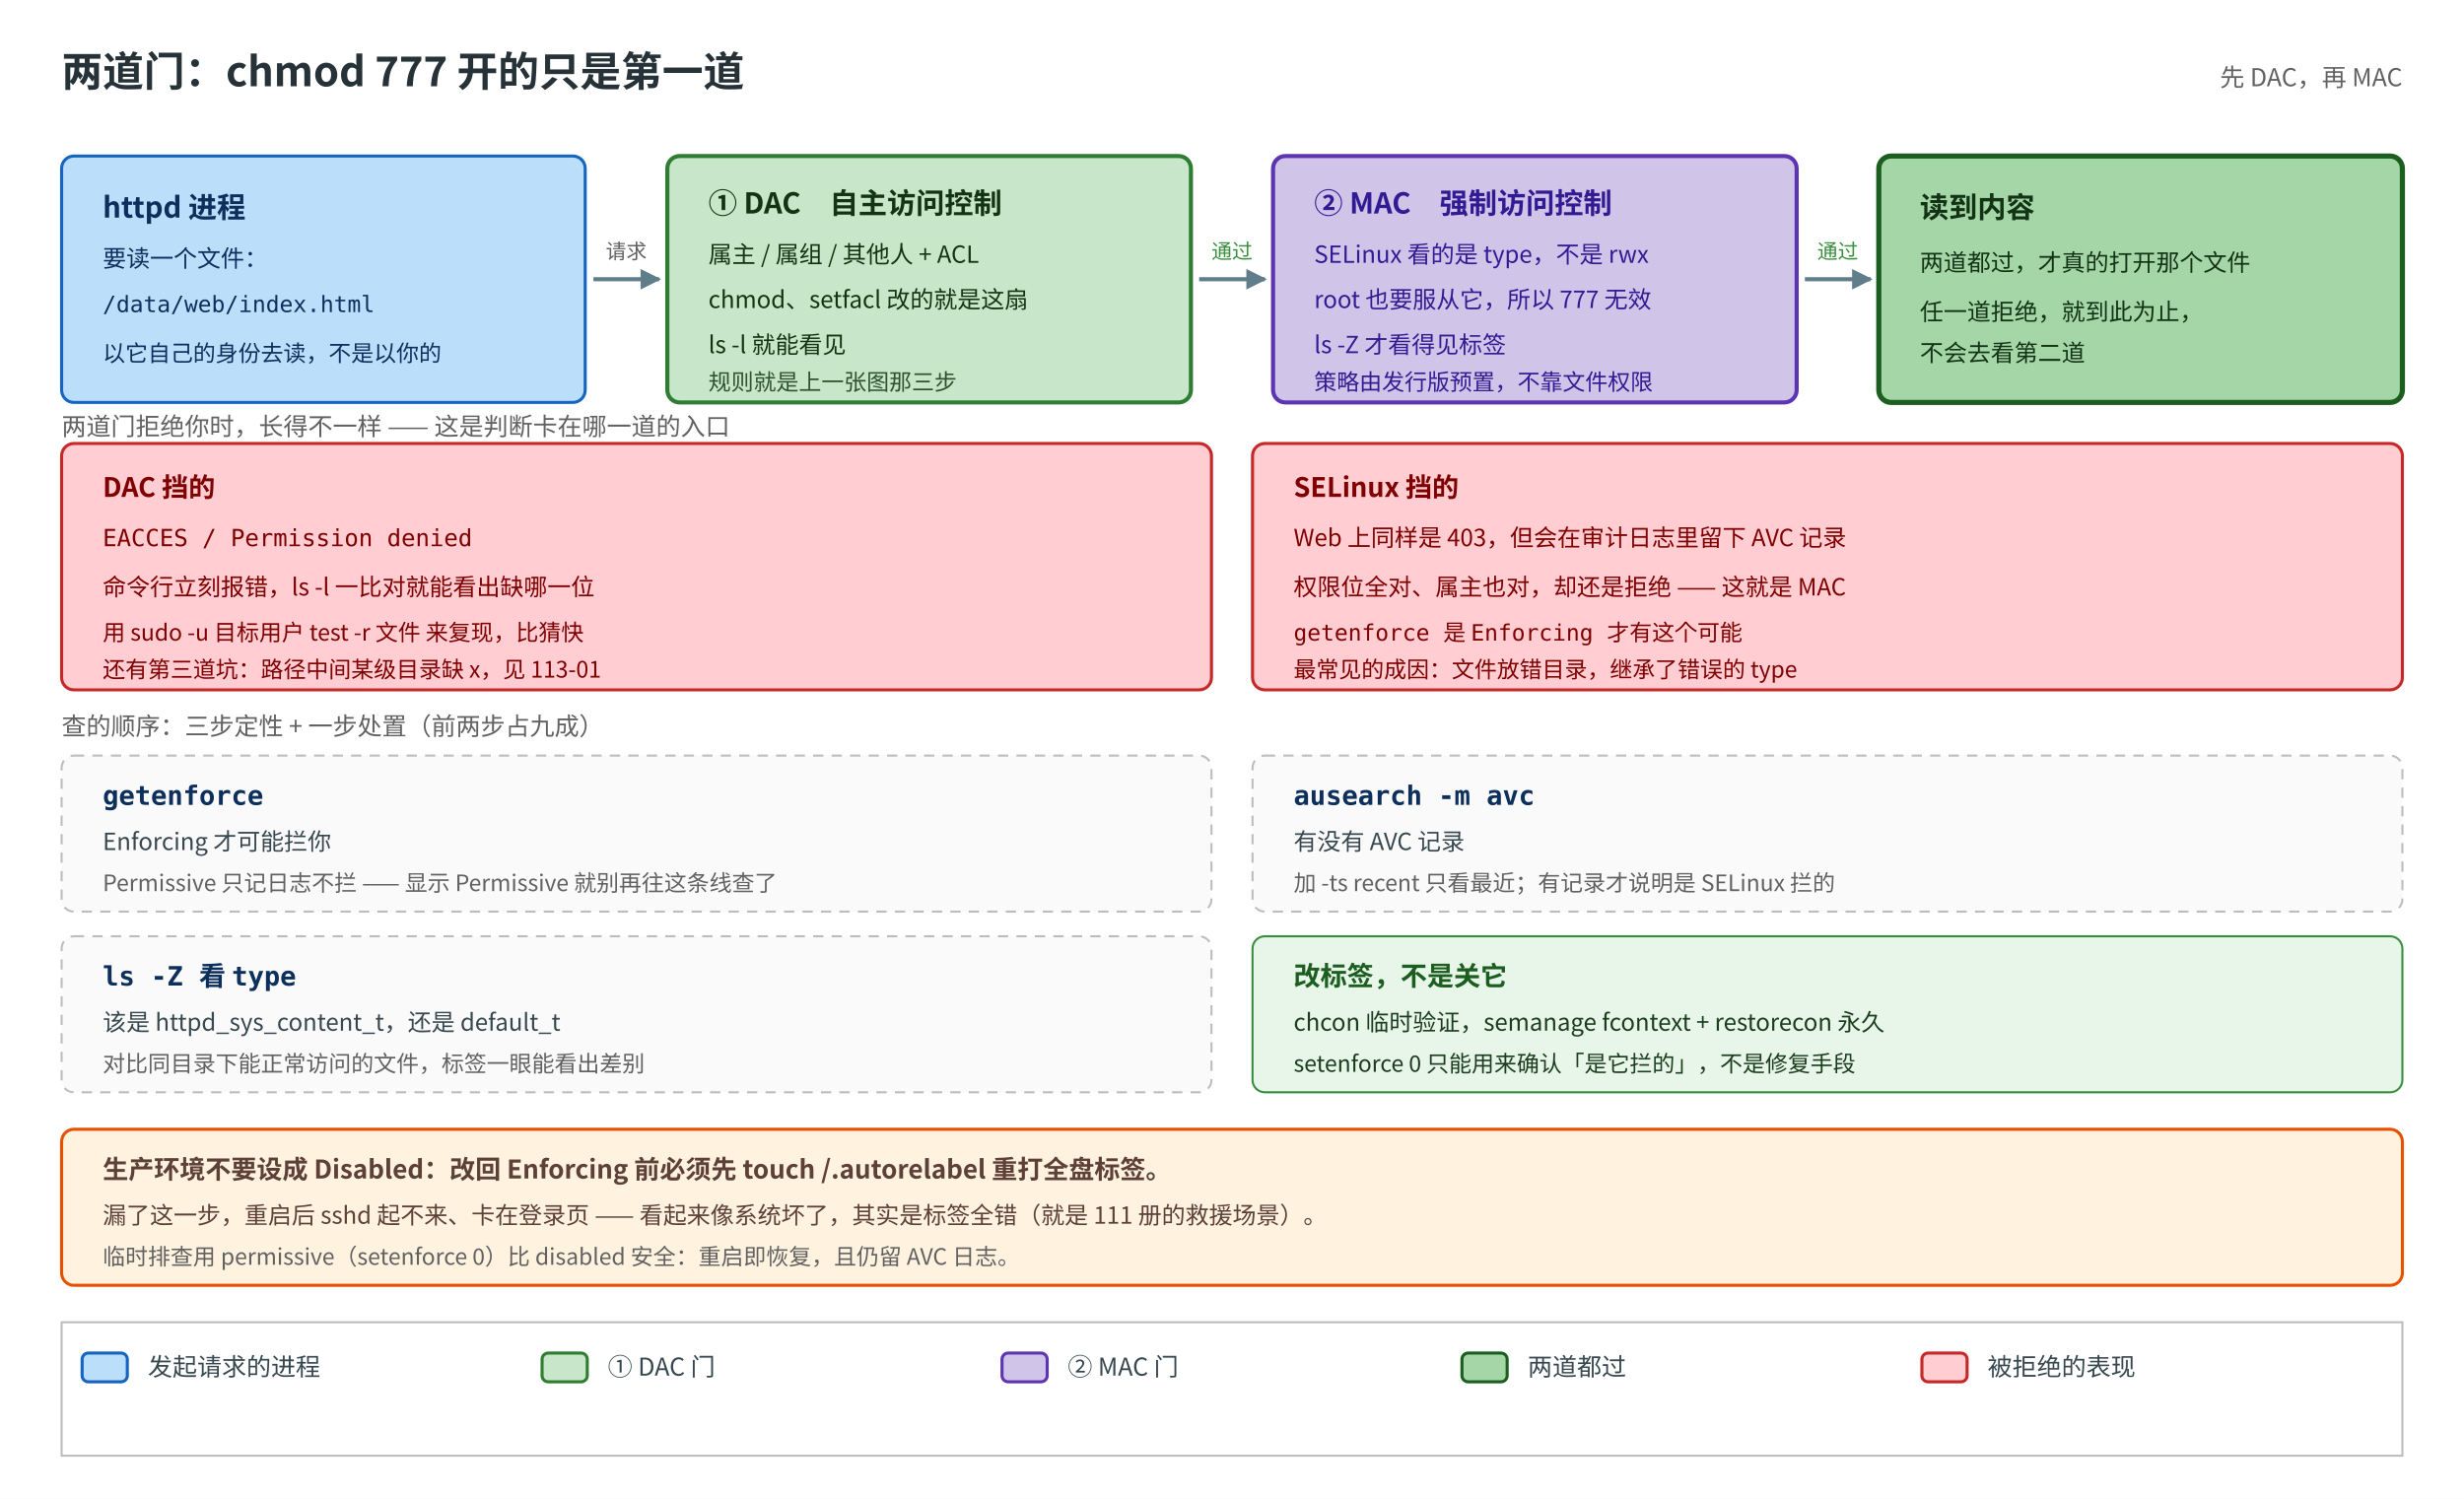
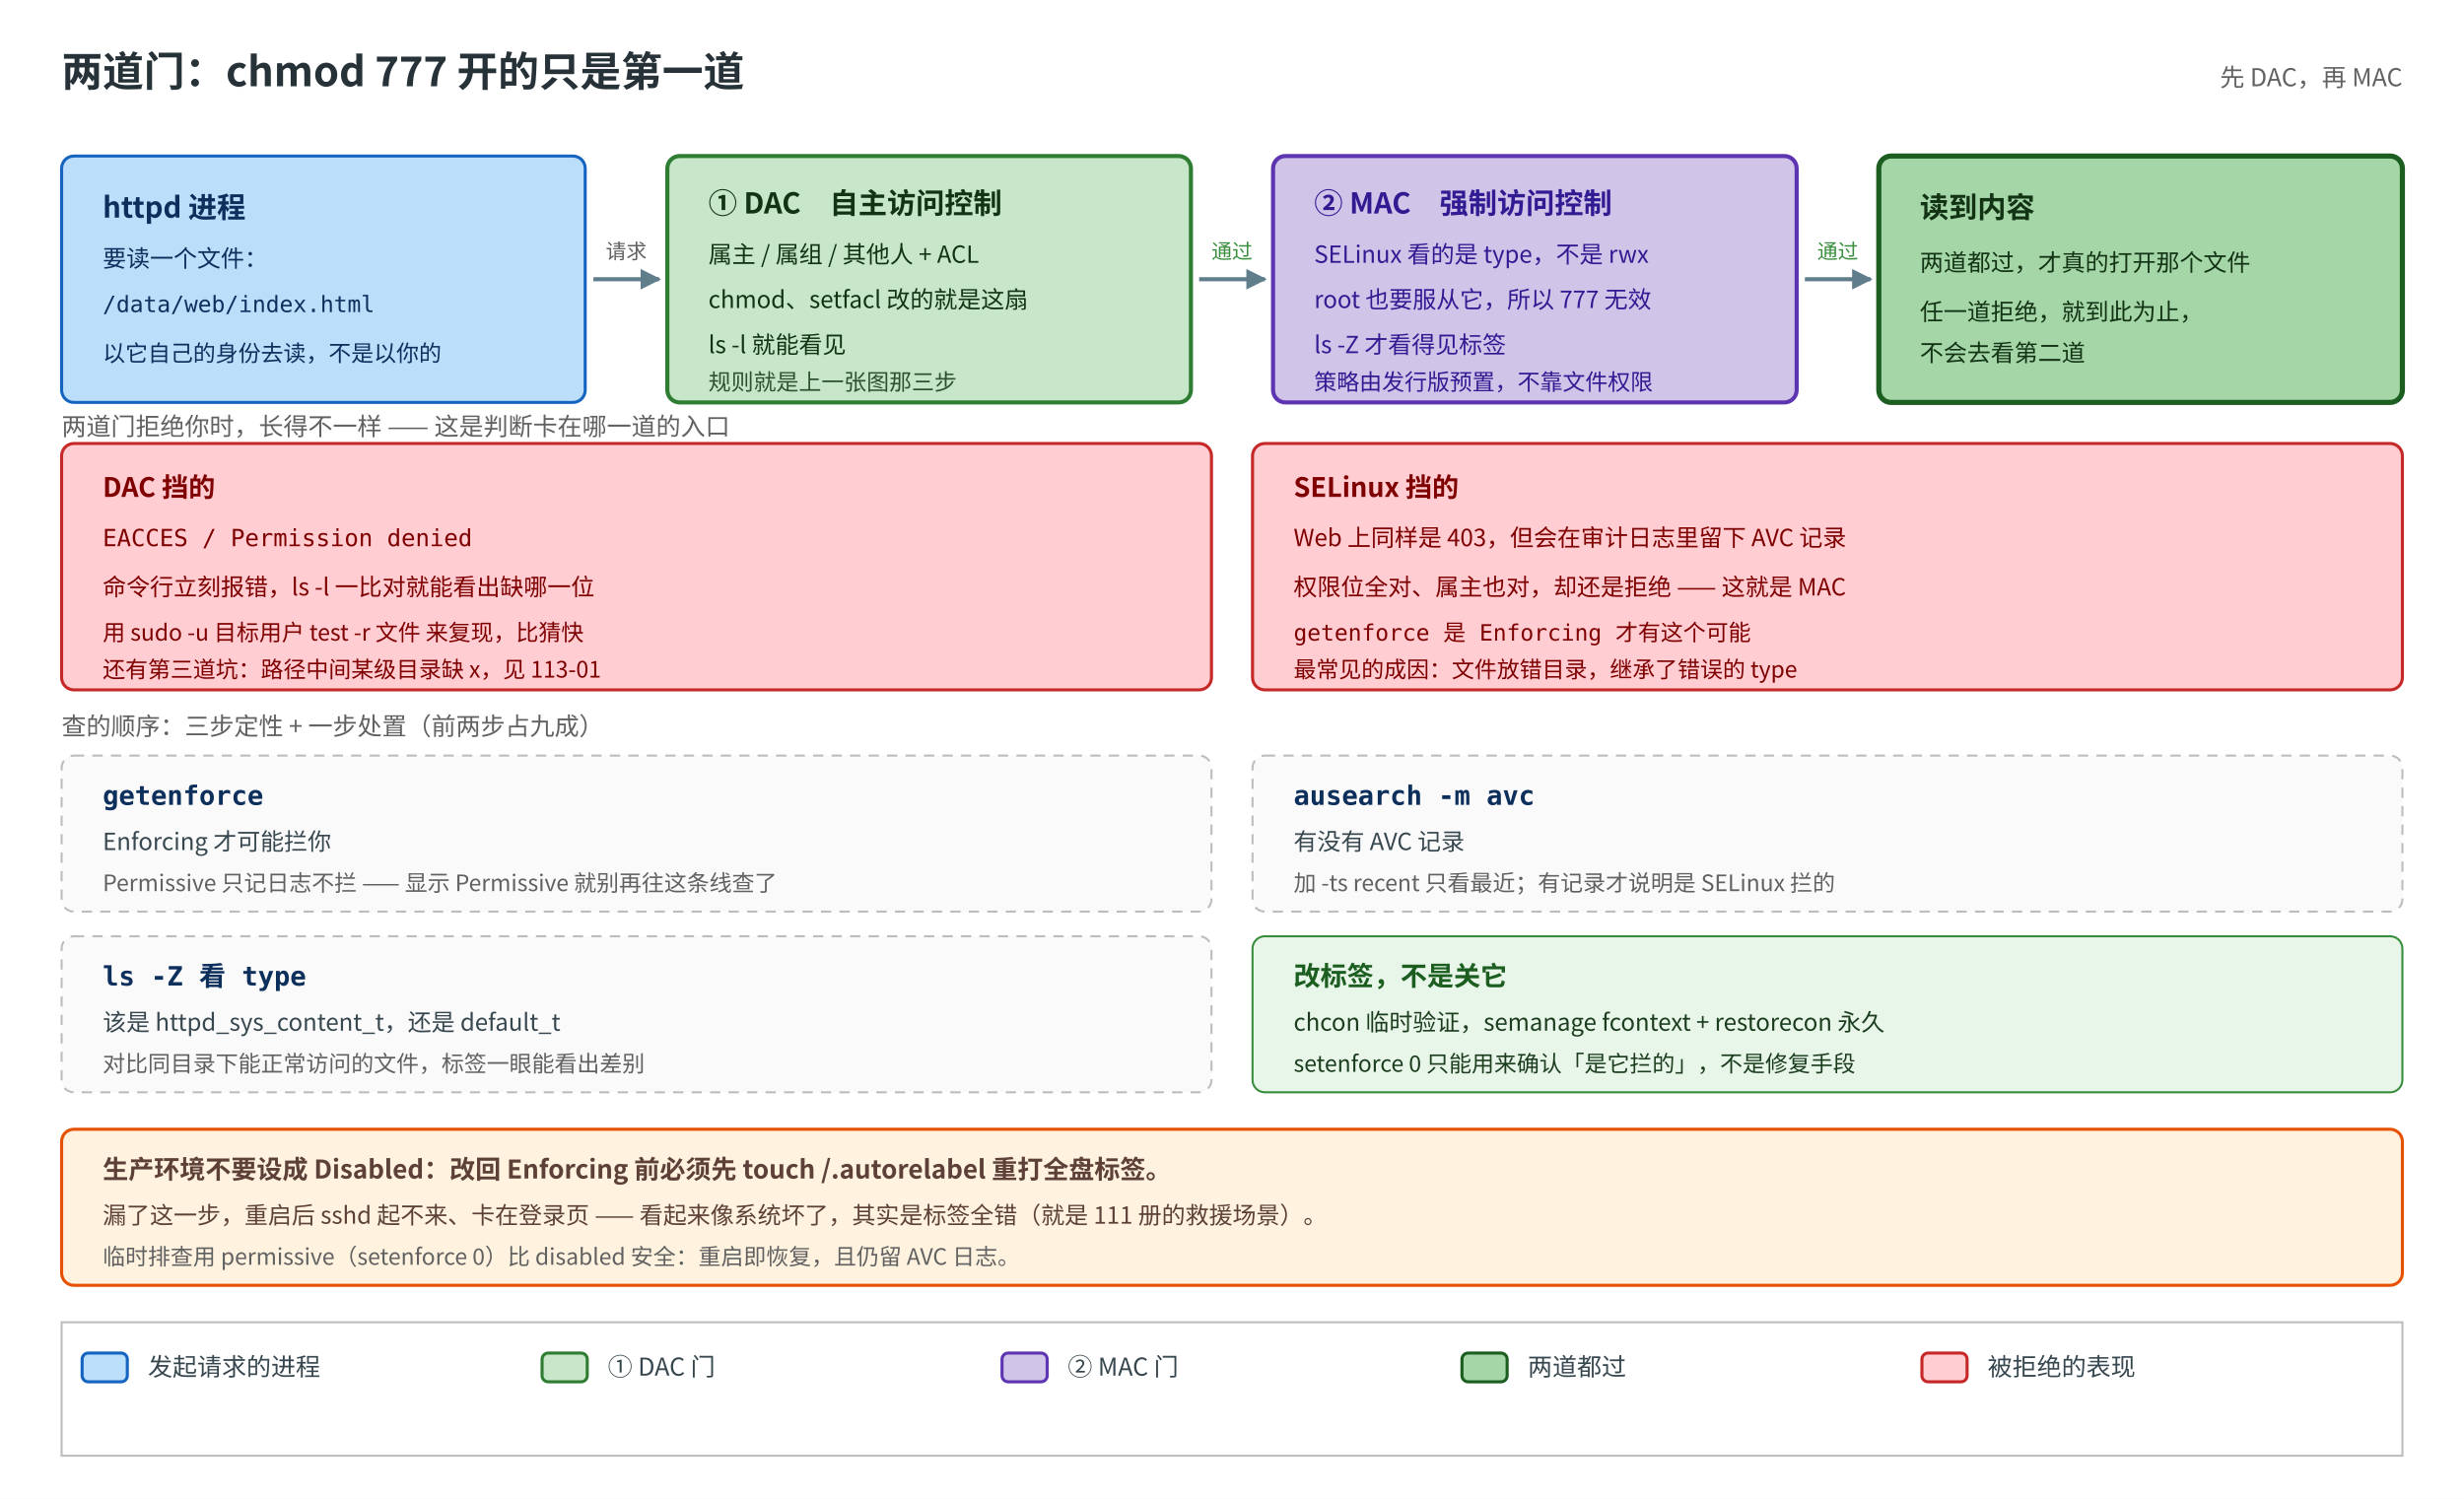
<svg xmlns="http://www.w3.org/2000/svg" viewBox="0 0 1200 730" font-family="'Microsoft YaHei','PingFang SC','Noto Sans CJK SC',sans-serif">
  <rect x="0" y="0" width="1200" height="730" fill="#ffffff" />
  <defs>
    <marker id="arrow" viewBox="0 0 10 10" refX="9" refY="5" markerWidth="10" markerHeight="10" markerUnits="userSpaceOnUse" orient="auto-start-reverse">
      <path d="M 0 0 L 10 5 L 0 10 z" fill="#607d8b" />
    </marker>
  </defs>
  <text x="30" y="42" font-size="20" font-weight="bold" fill="#263238">两道门：chmod 777 开的只是第一道</text>
  <text x="1170" y="42" font-size="12" fill="#616161" text-anchor="end">先 DAC，再 MAC</text>
  <rect x="30" y="76" width="255" height="120" rx="6" fill="#bbdefb" stroke="#1565c0" stroke-width="1.5" />
  <text x="50" y="106" font-size="14" font-weight="bold" fill="#0d2f5c">httpd 进程</text>
  <text x="50" y="130" font-size="11.5" fill="#0d2f5c">要读一个文件：</text>
  <text x="50" y="152" font-size="11" fill="#0d2f5c" font-family="ui-monospace,Menlo,Consolas,monospace">/data/web/index.html</text>
  <text x="50" y="176" font-size="11" fill="#0d2f5c">以它自己的身份去读，不是以你的</text>
  <line x1="289" y1="136" x2="321" y2="136" stroke="#607d8b" stroke-width="2" marker-end="url(#arrow)" />
  <text x="305" y="126" font-size="10" fill="#616161" text-anchor="middle">请求</text>
  <rect x="325" y="76" width="255" height="120" rx="6" fill="#c8e6c9" stroke="#2e7d32" stroke-width="2" />
  <text x="345" y="104" font-size="14" font-weight="bold" fill="#123314">① DAC　自主访问控制</text>
  <text x="345" y="128" font-size="11.5" fill="#123314">属主 / 属组 / 其他人 + ACL</text>
  <text x="345" y="150" font-size="11.5" fill="#123314">chmod、setfacl 改的就是这扇</text>
  <text x="345" y="172" font-size="11.5" fill="#123314">ls -l 就能看见</text>
  <text x="345" y="190" font-size="11" fill="#2e5230">规则就是上一张图那三步</text>
  <line x1="584" y1="136" x2="616" y2="136" stroke="#607d8b" stroke-width="2" marker-end="url(#arrow)" />
  <text x="600" y="126" font-size="10" fill="#388e3c" text-anchor="middle">通过</text>
  <rect x="620" y="76" width="255" height="120" rx="6" fill="#d1c4e9" stroke="#5e35b1" stroke-width="2" />
  <text x="640" y="104" font-size="14" font-weight="bold" fill="#311b92">② MAC　强制访问控制</text>
  <text x="640" y="128" font-size="11.5" fill="#311b92">SELinux 看的是 type，不是 rwx</text>
  <text x="640" y="150" font-size="11.5" fill="#311b92">root 也要服从它，所以 777 无效</text>
  <text x="640" y="172" font-size="11.5" fill="#311b92">ls -Z 才看得见标签</text>
  <text x="640" y="190" font-size="11" fill="#311b92">策略由发行版预置，不靠文件权限</text>
  <line x1="879" y1="136" x2="911" y2="136" stroke="#607d8b" stroke-width="2" marker-end="url(#arrow)" />
  <text x="895" y="126" font-size="10" fill="#388e3c" text-anchor="middle">通过</text>
  <rect x="915" y="76" width="255" height="120" rx="6" fill="#a5d6a7" stroke="#1b5e20" stroke-width="2.5" />
  <text x="935" y="106" font-size="14" font-weight="bold" fill="#123314">读到内容</text>
  <text x="935" y="132" font-size="11.5" fill="#123314">两道都过，才真的打开那个文件</text>
  <text x="935" y="156" font-size="11.5" fill="#123314">任一道拒绝，就到此为止，</text>
  <text x="935" y="176" font-size="11.5" fill="#123314">不会去看第二道</text>
  <text x="30" y="212" font-size="12" fill="#616161">两道门拒绝你时，长得不一样 —— 这是判断卡在哪一道的入口</text>
  <rect x="30" y="216" width="560" height="120" rx="6" fill="#ffcdd2" stroke="#c62828" stroke-width="1.5" />
  <text x="50" y="242" font-size="13" font-weight="bold" fill="#7f0000">DAC 挡的</text>
  <text x="50" y="266" font-size="11.5" fill="#7f0000" font-family="ui-monospace,Menlo,Consolas,monospace">EACCES / Permission denied</text>
  <text x="50" y="290" font-size="11.5" fill="#7f0000">命令行立刻报错，ls -l 一比对就能看出缺哪一位</text>
  <text x="50" y="312" font-size="11" fill="#7f0000">用 sudo -u 目标用户 test -r 文件 来复现，比猜快</text>
  <text x="50" y="330" font-size="11" fill="#7f0000">还有第三道坑：路径中间某级目录缺 x，见 113-01</text>
  <rect x="610" y="216" width="560" height="120" rx="6" fill="#ffcdd2" stroke="#c62828" stroke-width="1.5" />
  <text x="630" y="242" font-size="13" font-weight="bold" fill="#7f0000">SELinux 挡的</text>
  <text x="630" y="266" font-size="11.5" fill="#7f0000">Web 上同样是 403，但会在审计日志里留下 AVC 记录</text>
  <text x="630" y="290" font-size="11.5" fill="#7f0000">权限位全对、属主也对，却还是拒绝 —— 这就是 MAC</text>
-   <text x="630" y="312" font-size="11" fill="#7f0000" font-family="ui-monospace,Menlo,Consolas,monospace">getenforce 是 Enforcing 才有这个可能</text>
+   <text x="630" y="312" font-size="11" fill="#7f0000" font-family="ui-monospace,Menlo,Consolas,monospace">getenforce <tspan font-family="Microsoft YaHei,PingFang SC,Noto Sans CJK SC,sans-serif">是</tspan> Enforcing <tspan font-family="Microsoft YaHei,PingFang SC,Noto Sans CJK SC,sans-serif">才有这个可能</tspan>
+   </text>
  <text x="630" y="330" font-size="11" fill="#7f0000">最常见的成因：文件放错目录，继承了错误的 type</text>
  <text x="30" y="358" font-size="12" fill="#616161">查的顺序：三步定性 + 一步处置（前两步占九成）</text>
  <rect x="30" y="368" width="560" height="76" rx="6" fill="#fafafa" stroke="#bdbdbd" stroke-width="1" stroke-dasharray="5 4" />
  <text x="50" y="392" font-size="13" font-weight="bold" fill="#0d2f5c" font-family="ui-monospace,Menlo,Consolas,monospace">getenforce</text>
  <text x="50" y="414" font-size="11.5" fill="#37474f">Enforcing 才可能拦你</text>
  <text x="50" y="434" font-size="11" fill="#616161">Permissive 只记日志不拦 —— 显示 Permissive 就别再往这条线查了</text>
  <rect x="610" y="368" width="560" height="76" rx="6" fill="#fafafa" stroke="#bdbdbd" stroke-width="1" stroke-dasharray="5 4" />
  <text x="630" y="392" font-size="13" font-weight="bold" fill="#0d2f5c" font-family="ui-monospace,Menlo,Consolas,monospace">ausearch -m avc</text>
  <text x="630" y="414" font-size="11.5" fill="#37474f">有没有 AVC 记录</text>
  <text x="630" y="434" font-size="11" fill="#616161">加 -ts recent 只看最近；有记录才说明是 SELinux 拦的</text>
  <rect x="30" y="456" width="560" height="76" rx="6" fill="#fafafa" stroke="#bdbdbd" stroke-width="1" stroke-dasharray="5 4" />
-   <text x="50" y="480" font-size="13" font-weight="bold" fill="#0d2f5c" font-family="ui-monospace,Menlo,Consolas,monospace">ls -Z 看 type</text>
+   <text x="50" y="480" font-size="13" font-weight="bold" fill="#0d2f5c" font-family="ui-monospace,Menlo,Consolas,monospace">ls -Z <tspan font-family="Microsoft YaHei,PingFang SC,Noto Sans CJK SC,sans-serif">看</tspan> type</text>
  <text x="50" y="502" font-size="11.5" fill="#37474f">该是 httpd_sys_content_t，还是 default_t</text>
  <text x="50" y="522" font-size="11" fill="#616161">对比同目录下能正常访问的文件，标签一眼能看出差别</text>
  <rect x="610" y="456" width="560" height="76" rx="6" fill="#e8f5e9" stroke="#388e3c" stroke-width="1" />
  <text x="630" y="480" font-size="13" font-weight="bold" fill="#1b5e20">改标签，不是关它</text>
  <text x="630" y="502" font-size="11.5" fill="#1b3d1e">chcon 临时验证，semanage fcontext + restorecon 永久</text>
  <text x="630" y="522" font-size="11" fill="#1b3d1e">setenforce 0 只能用来确认「是它拦的」，不是修复手段</text>
  <rect x="30" y="550" width="1140" height="76" rx="6" fill="#fff3e0" stroke="#e65100" stroke-width="1.5" />
  <text x="50" y="574" font-size="12.5" font-weight="bold" fill="#5d4037">生产环境不要设成 Disabled：改回 Enforcing 前必须先 touch /.autorelabel 重打全盘标签。</text>
  <text x="50" y="596" font-size="11.5" fill="#5d4037">漏了这一步，重启后 sshd 起不来、卡在登录页 —— 看起来像系统坏了，其实是标签全错（就是 111 册的救援场景）。</text>
  <text x="50" y="616" font-size="11" fill="#616161">临时排查用 permissive（setenforce 0）比 disabled 安全：重启即恢复，且仍留 AVC 日志。</text>
  <rect x="30" y="644" width="1140" height="65" fill="#ffffff" stroke="#bdbdbd" stroke-width="1" />
  <rect x="40" y="659" width="22" height="14" rx="3" fill="#bbdefb" stroke="#1565c0" stroke-width="1.5" />
  <text x="72" y="670" font-size="12" fill="#37474f">发起请求的进程</text>
  <rect x="264" y="659" width="22" height="14" rx="3" fill="#c8e6c9" stroke="#2e7d32" stroke-width="1.5" />
  <text x="296" y="670" font-size="12" fill="#37474f">① DAC 门</text>
  <rect x="488" y="659" width="22" height="14" rx="3" fill="#d1c4e9" stroke="#5e35b1" stroke-width="1.5" />
  <text x="520" y="670" font-size="12" fill="#37474f">② MAC 门</text>
  <rect x="712" y="659" width="22" height="14" rx="3" fill="#a5d6a7" stroke="#1b5e20" stroke-width="1.5" />
  <text x="744" y="670" font-size="12" fill="#37474f">两道都过</text>
  <rect x="936" y="659" width="22" height="14" rx="3" fill="#ffcdd2" stroke="#c62828" stroke-width="1.5" />
  <text x="968" y="670" font-size="12" fill="#37474f">被拒绝的表现</text>
</svg>
